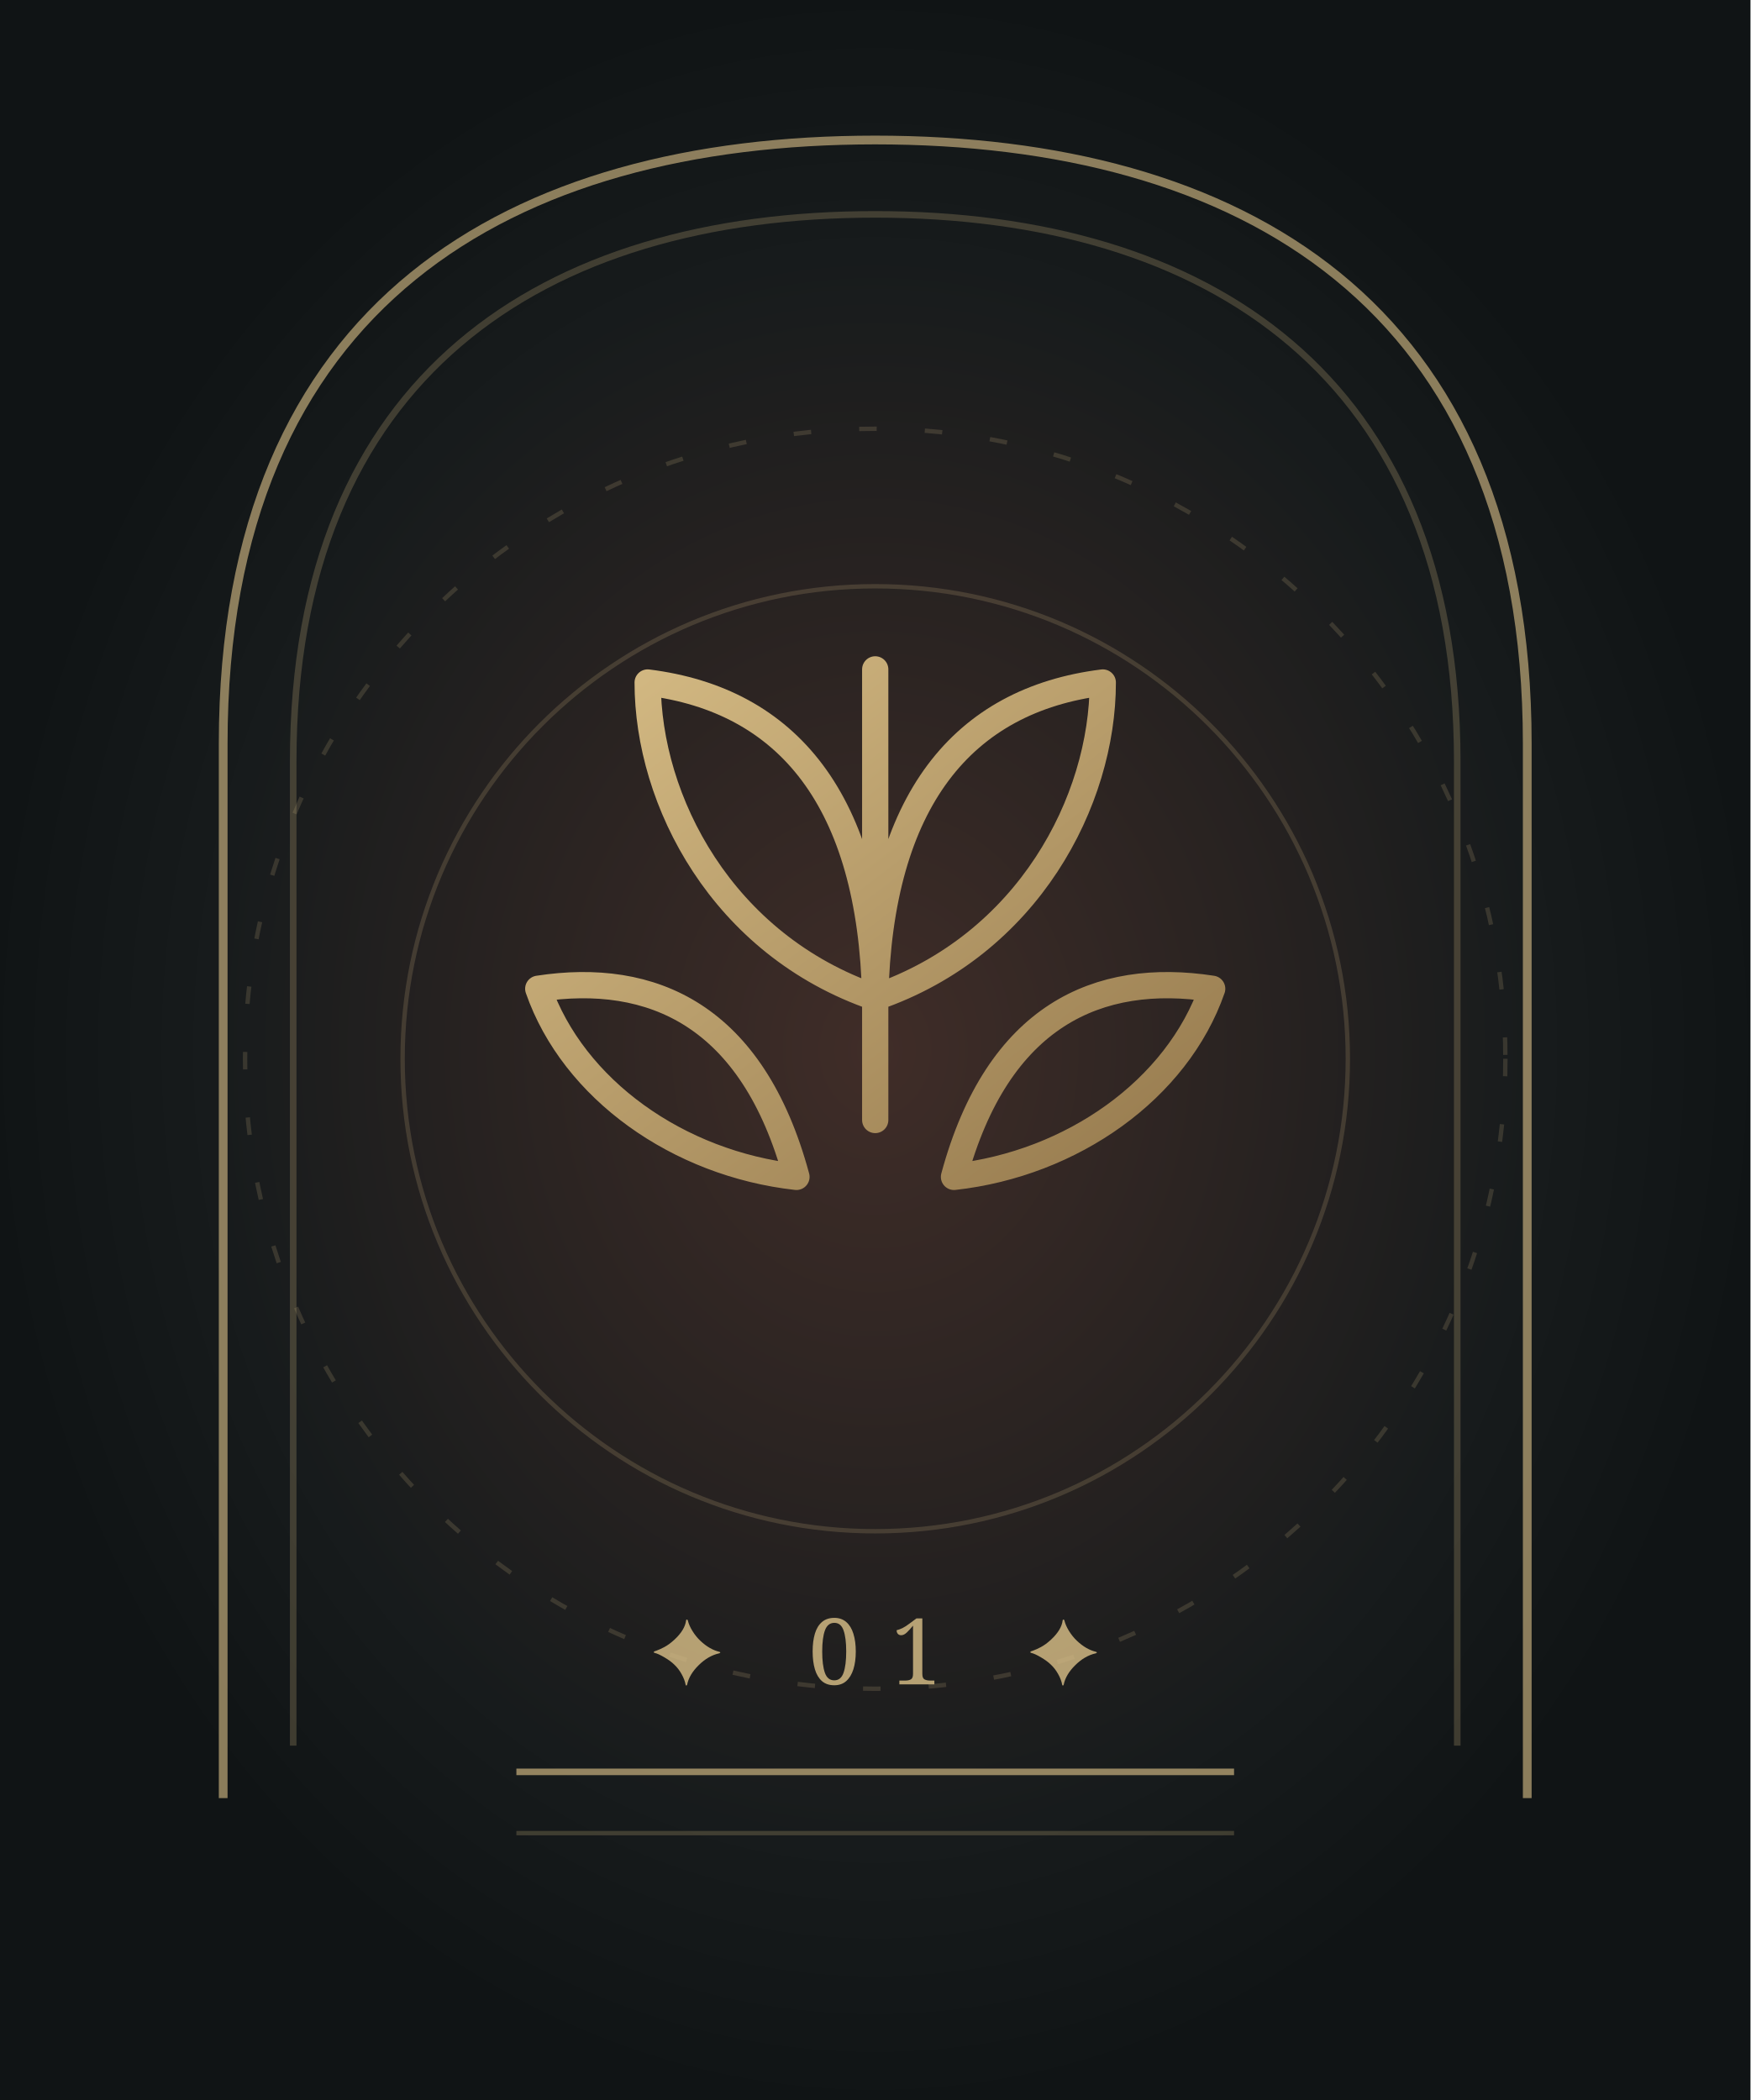
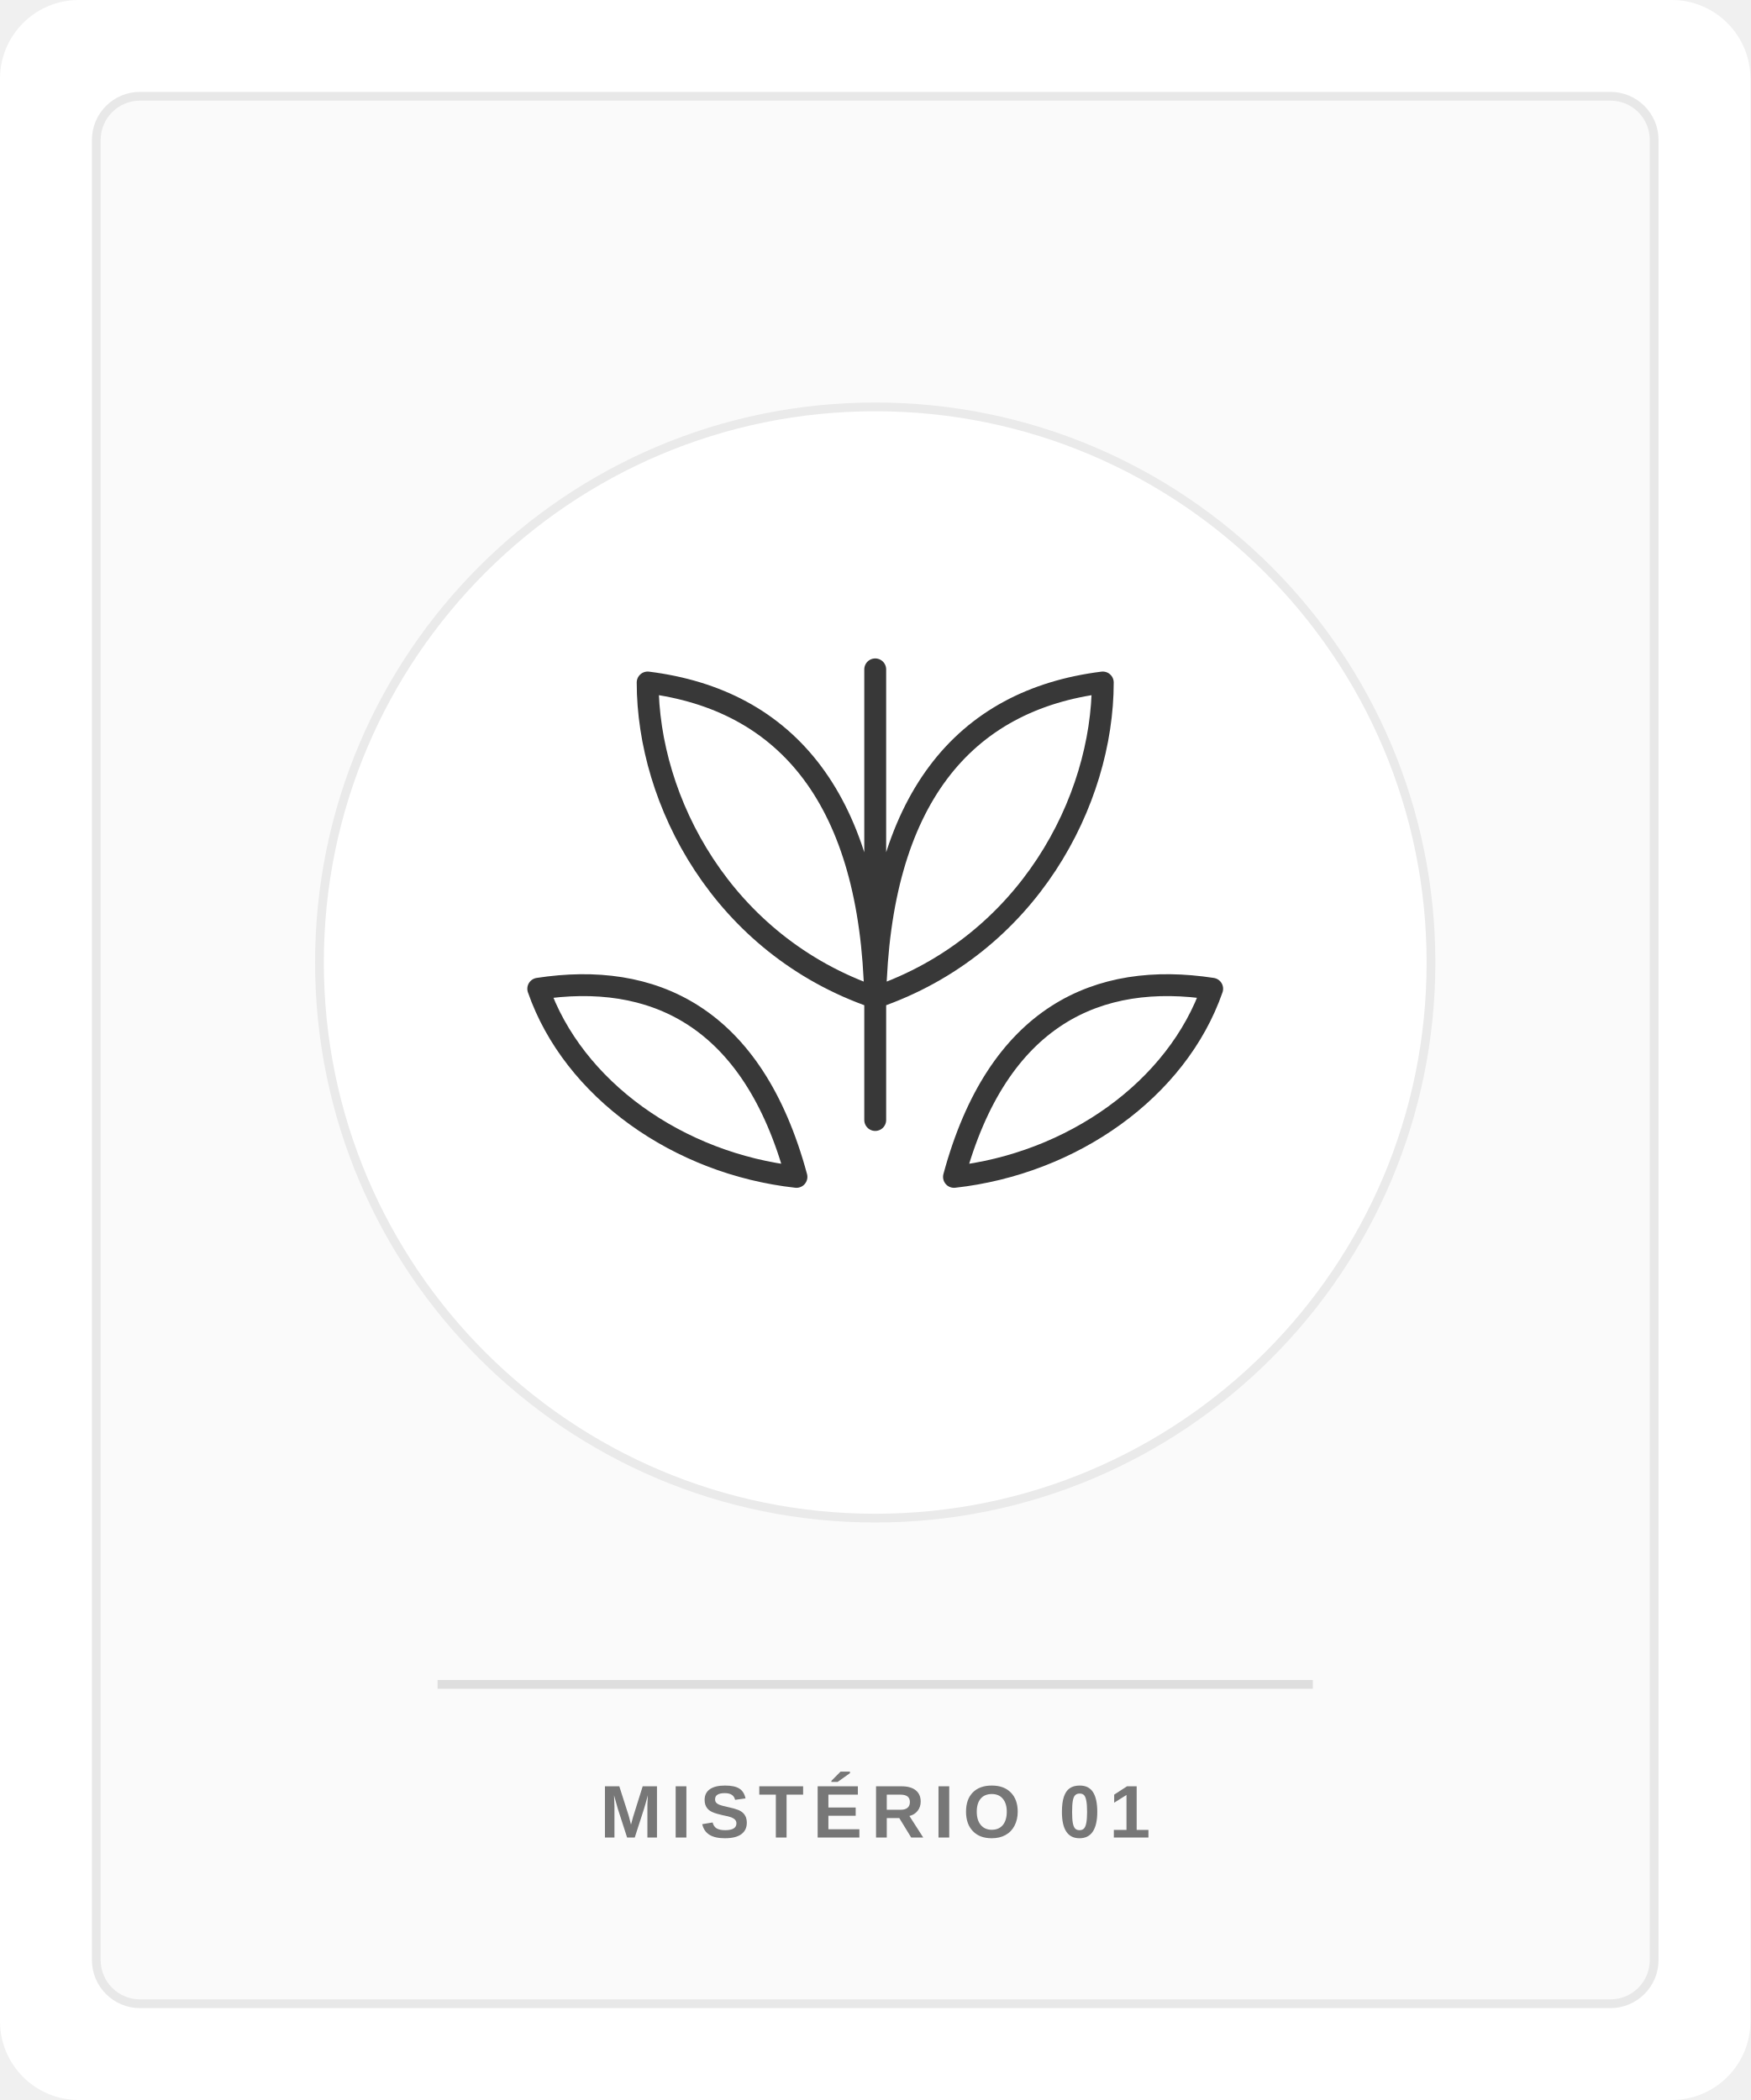
- <svg xmlns="http://www.w3.org/2000/svg" viewBox="0 0 400 480" role="img" aria-label="Arte simbólica do mistério anunciacao">
-   <defs>
-     <radialGradient id="bg">
-       <stop stop-color="#402d28" />
-       <stop offset=".75" stop-color="#171b1c" />
-       <stop offset="1" stop-color="#101415" />
-     </radialGradient>
-     <linearGradient id="metal" x1="0" y1="0" x2="1" y2="1">
-       <stop stop-color="#d7bd86" />
-       <stop offset="1" stop-color="#94784c" />
-     </linearGradient>
-   </defs>
-   <rect width="400" height="480" fill="url(#bg)" />
-   <path d="M51 411V170C51 69 117 32 200 32S349 69 349 170v241" fill="none" stroke="#d7bd86" opacity=".62" stroke-width="2" />
-   <path d="M67 399V174C67 86 124 49 200 49S333 86 333 174v225" fill="none" stroke="#d7bd86" opacity=".23" stroke-width="1.5" />
-   <circle cx="200" cy="242" r="108" fill="none" stroke="#d7bd86" stroke-width="1" opacity=".18" />
-   <circle cx="200" cy="242" r="144" fill="none" stroke="#d7bd86" stroke-width="1" opacity=".17" stroke-dasharray="4 11" />
-   <g fill="none" stroke="url(#metal)" stroke-width="6" stroke-linecap="round" stroke-linejoin="round">
+ <svg xmlns="http://www.w3.org/2000/svg" viewBox="0 0 400 480" role="img" aria-label="Arte minimalista do mistério anunciacao">
+   <rect width="400" height="480" rx="18" fill="#ffffff" />
+   <rect x="22" y="22" width="356" height="436" rx="10" fill="#fafafa" stroke="#e8e8e8" stroke-width="2" />
+   <circle cx="200" cy="220" r="127" fill="#ffffff" stroke="#eaeaea" stroke-width="2" />
+   <g fill="none" stroke="#383838" stroke-width="5" stroke-linecap="round" stroke-linejoin="round">
    <path d="M200 256v-103m0 75c-35-12-52-45-52-72 32 4 51 27 52 72m0 0c35-12 52-45 52-72-32 4-51 27-52 72M182 269c-27-3-51-20-59-43 26-4 49 6 59 43m36 0c27-3 51-20 59-43-26-4-49 6-59 43" />
  </g>
-   <g font-family="Georgia,serif" fill="#d7bd86" opacity=".82" text-anchor="middle">
-     <text x="200" y="385" font-size="21" letter-spacing="7">✦ 01 ✦</text>
-   </g>
-   <path d="M118 405h164" stroke="#d7bd86" stroke-width="1.5" opacity=".65" />
-   <path d="M118 419h164" stroke="#d7bd86" stroke-width="1" opacity=".22" />
+   <path d="M100 385h200" stroke="#dedede" stroke-width="2" />
+   <text x="200" y="420" text-anchor="middle" fill="#777" font-family="Arial,Helvetica,sans-serif" font-size="17" font-weight="700" letter-spacing="2">MISTÉRIO 01</text>
</svg>
